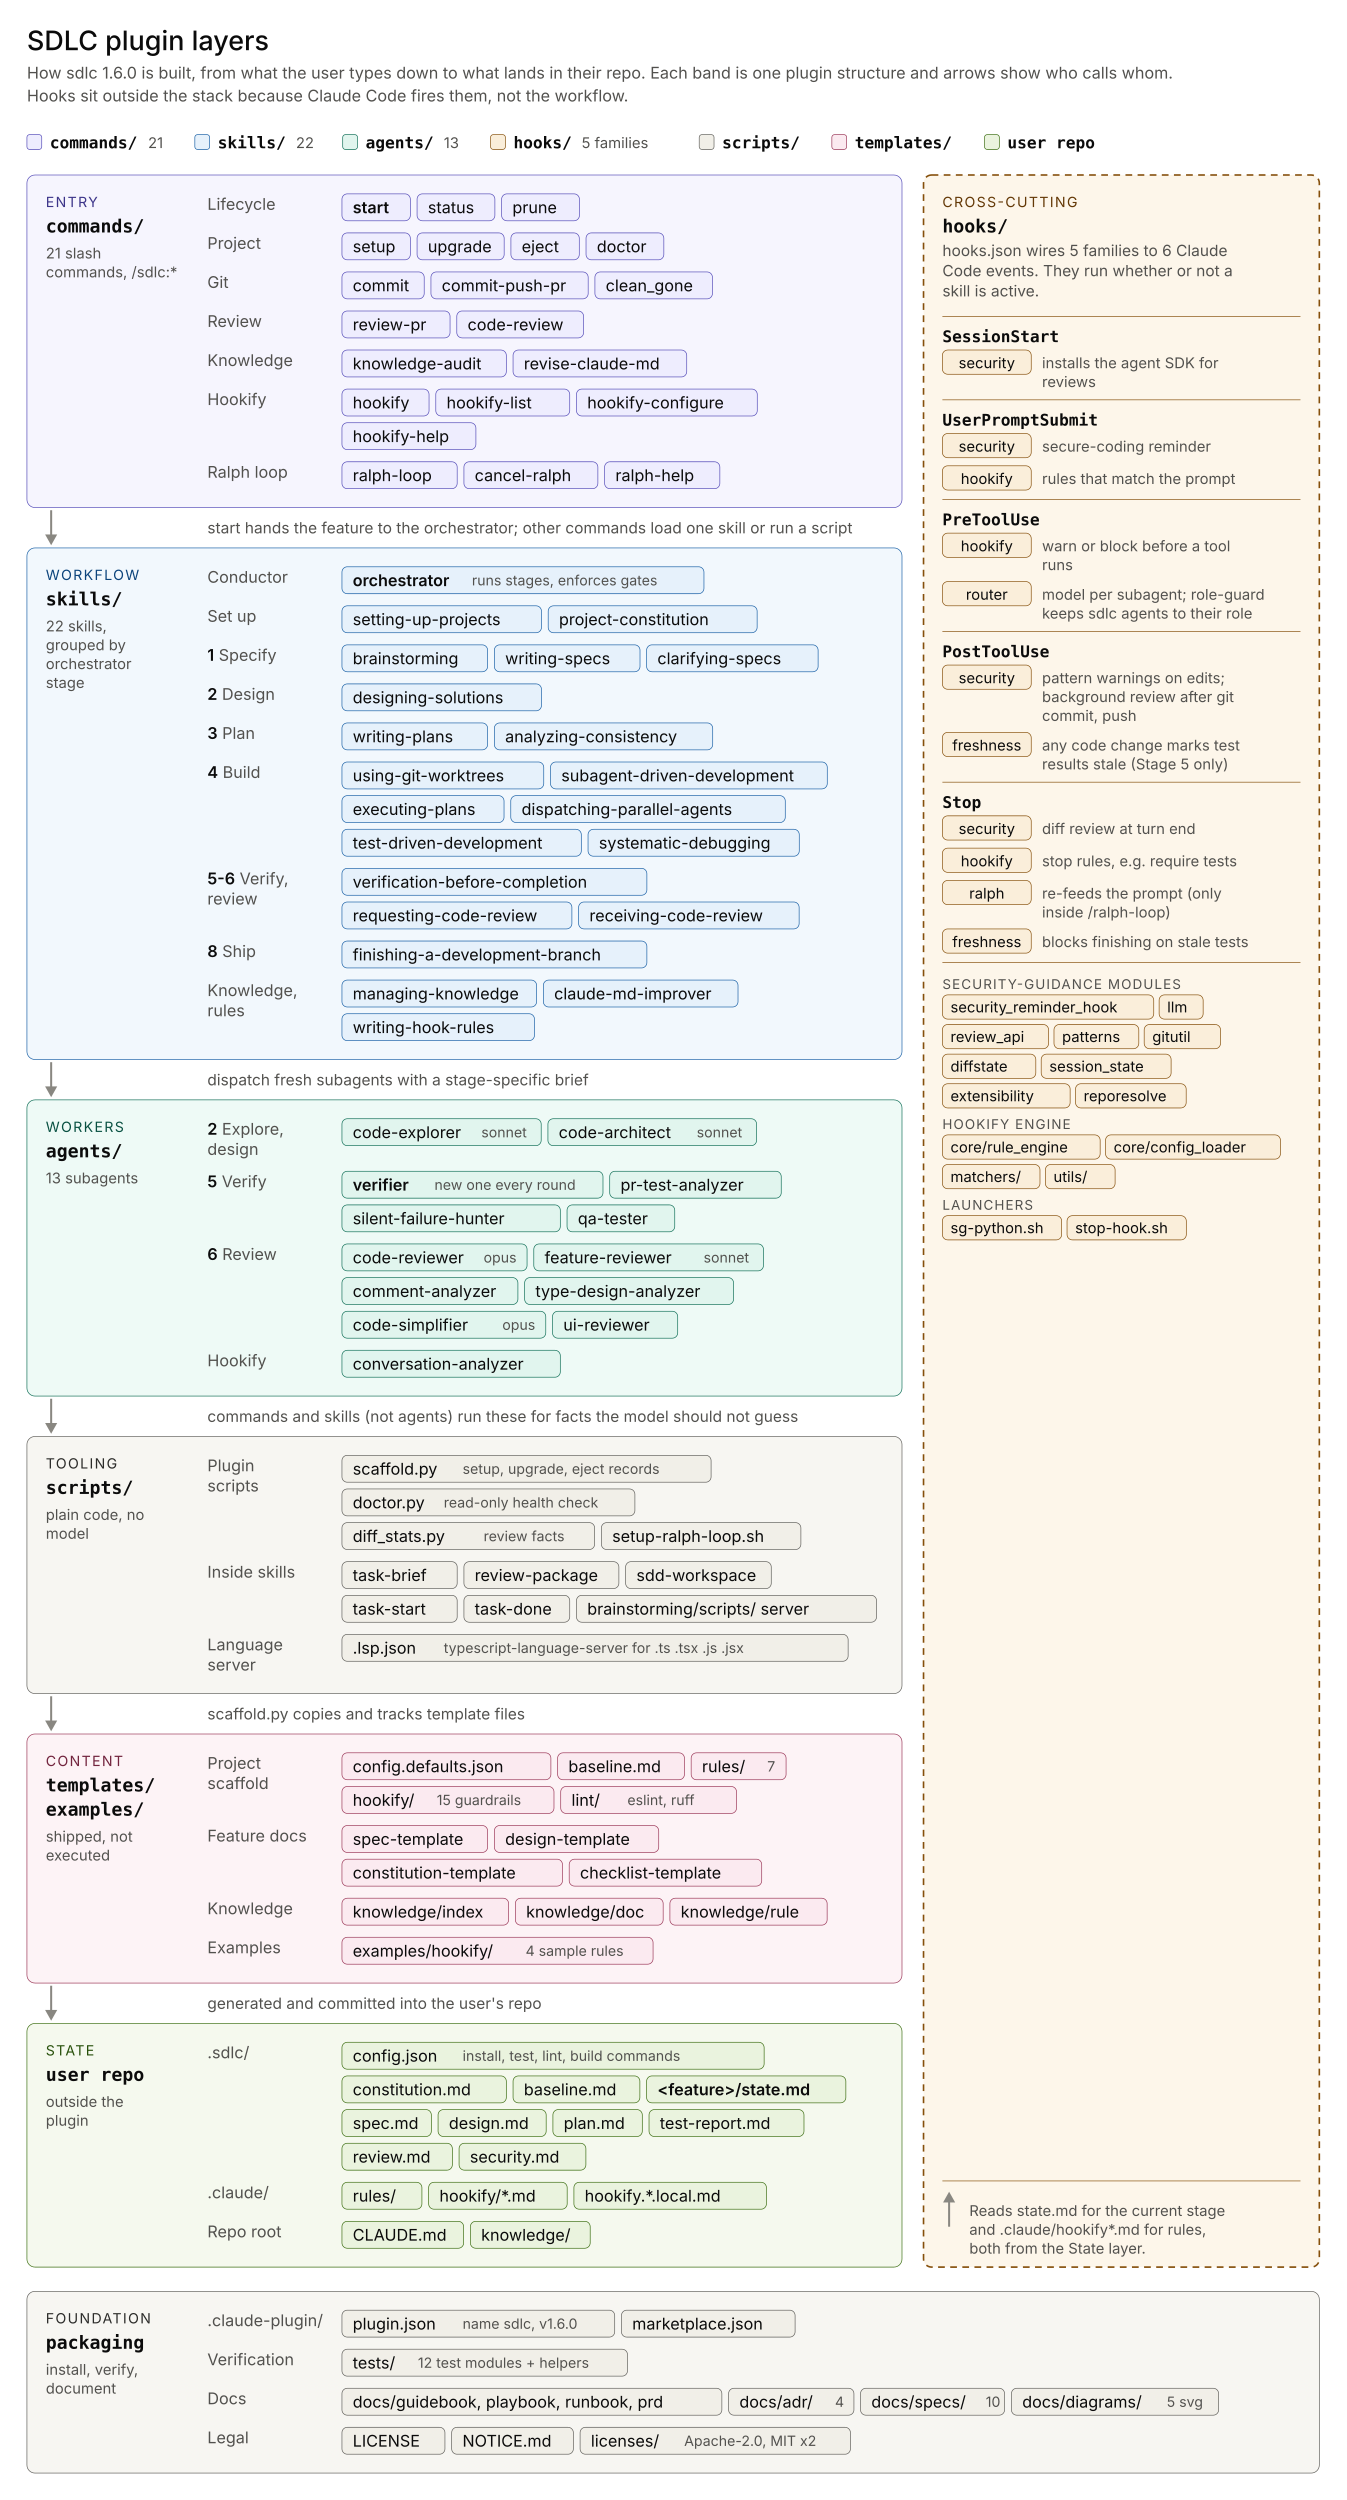
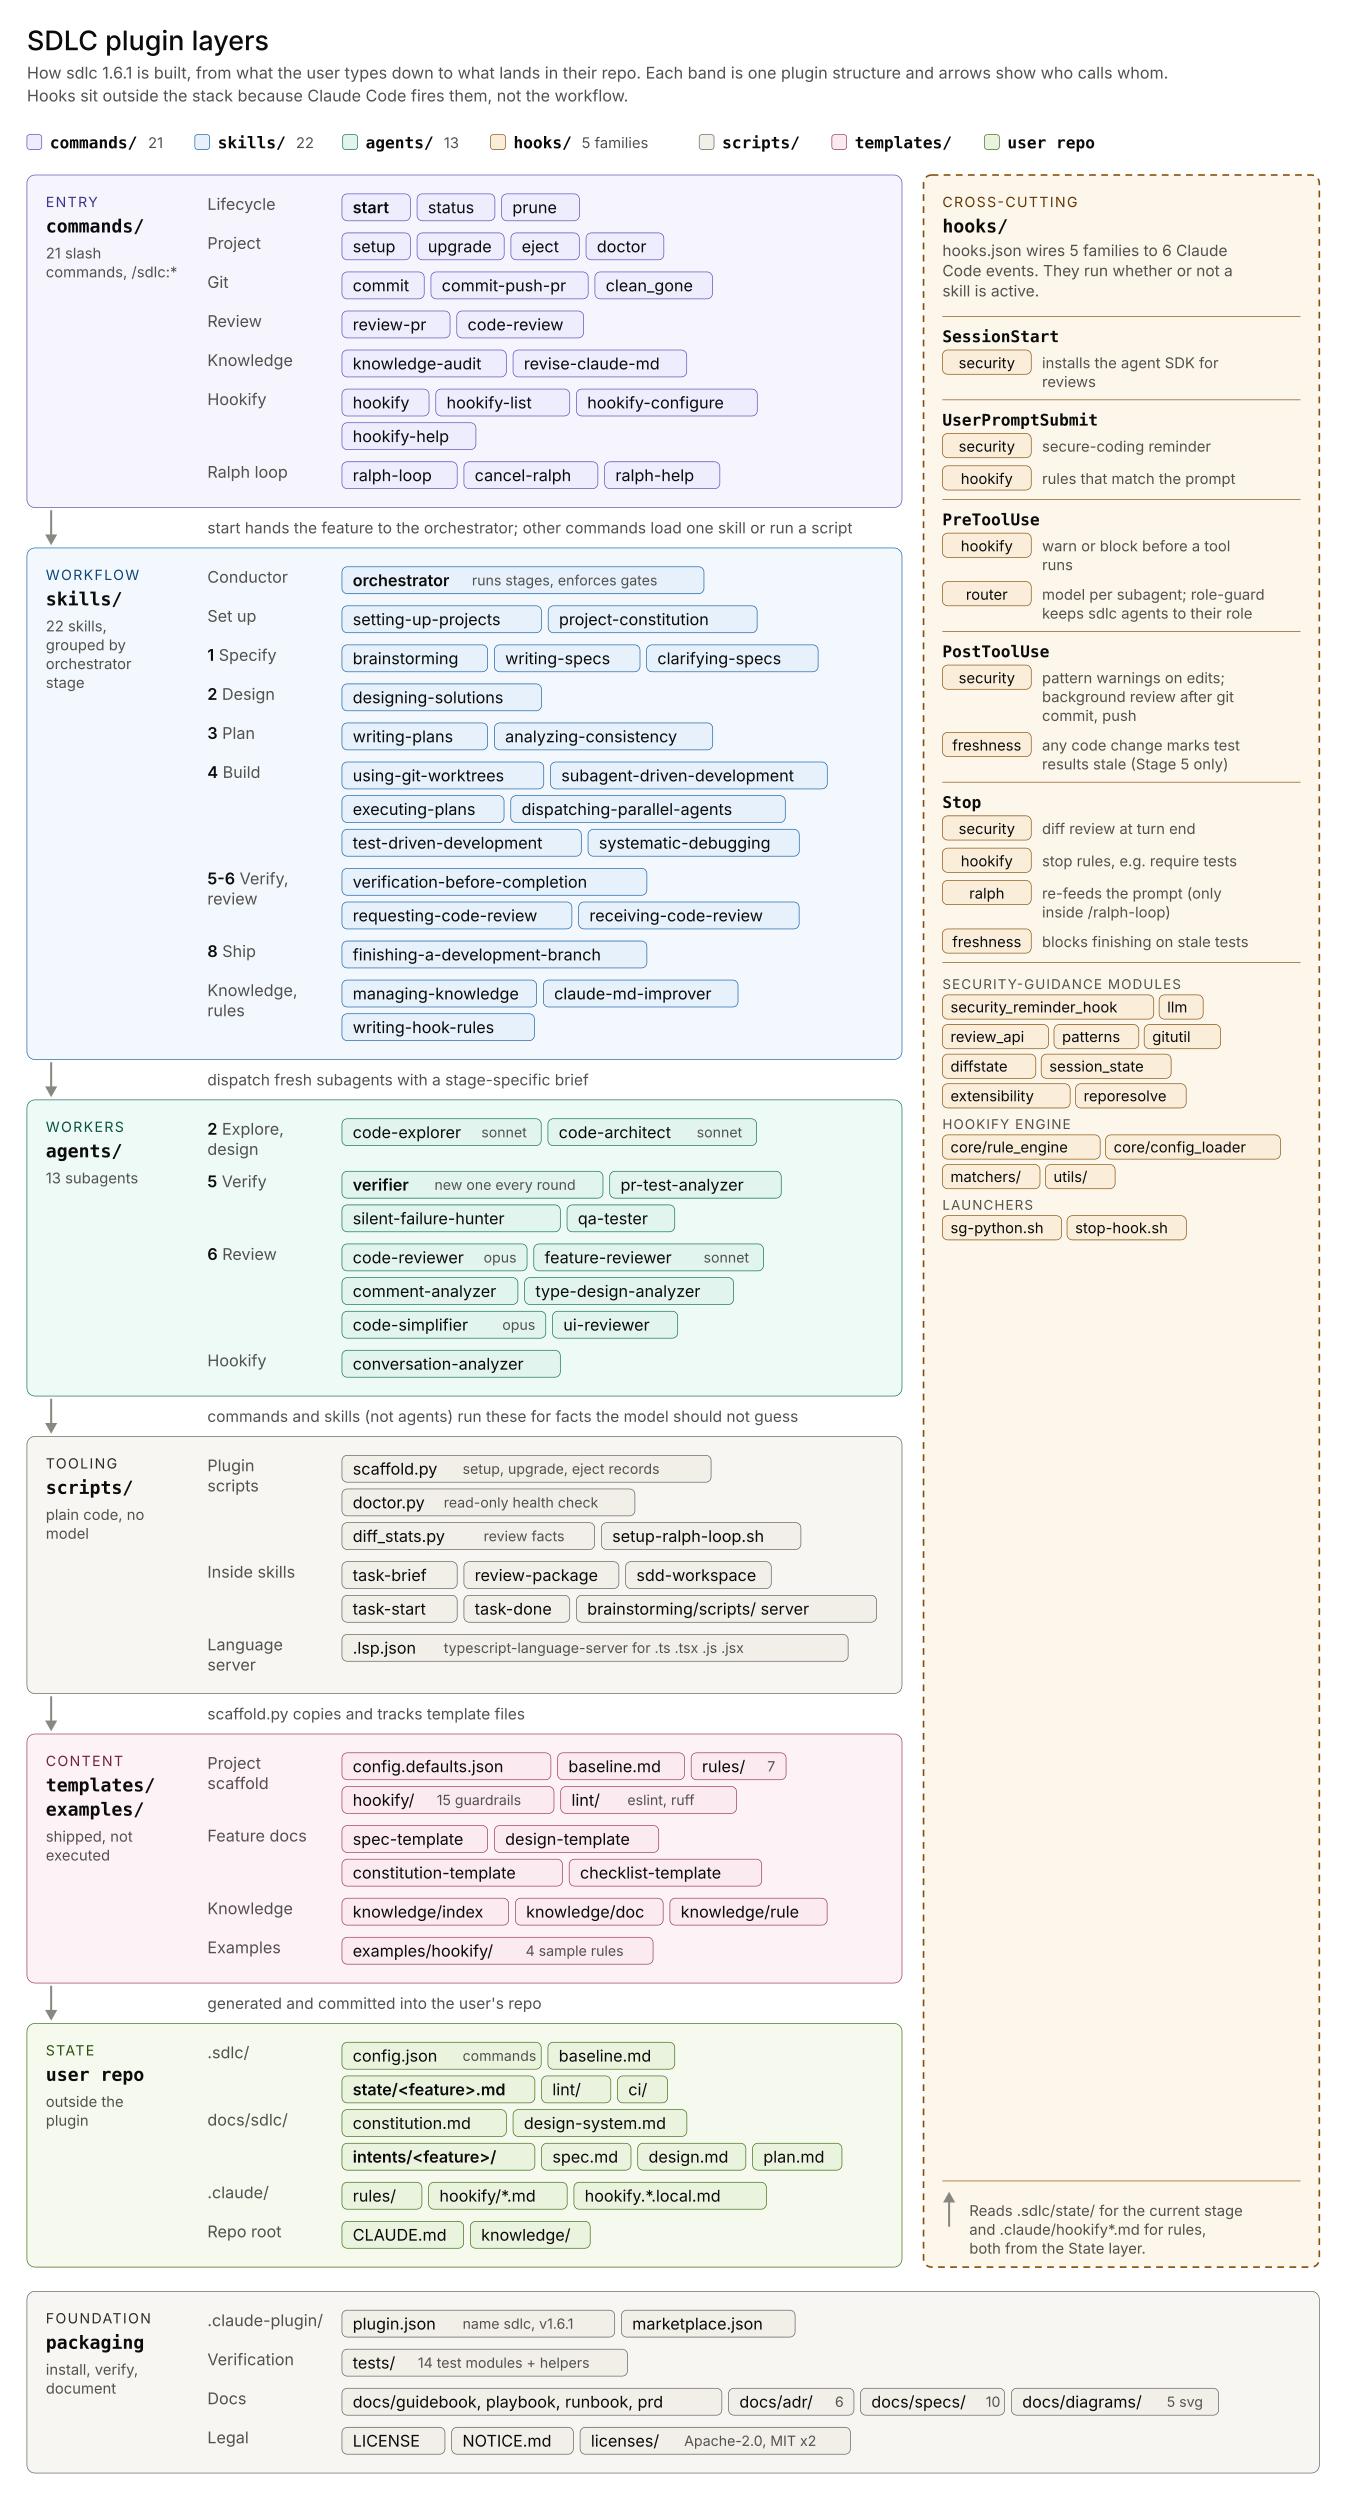
<svg xmlns="http://www.w3.org/2000/svg" width="100%" viewBox="0 0 1000 1857" role="img">
  <style>
text{font-family:anthropic-sans,-apple-system,"system-ui","Segoe UI",sans-serif;dominant-baseline:central;text-anchor:start}
.dir{font-family:ui-monospace,"SF Mono",Menlo,Consolas,monospace;font-weight:600}
.tx{fill:#0b0b0b}.mu{fill:#52514e}
.a{stroke:#898781;stroke-width:1.5;fill:none}.af{fill:#898781}
rect{stroke-width:.5}.sep{stroke-width:.5}
.panel{fill:none;stroke-width:1.2;stroke-dasharray:5 4}
.cmd .bd{fill:#f6f5fe}.cmd .ch{fill:#eeedfe}.cmd .bd,.cmd .ch,.cmd .panel{stroke:#534ab7}.cmd .eb{fill:#3c3489}
.skill .bd{fill:#f2f8fd}.skill .ch{fill:#e6f1fb}.skill .bd,.skill .ch{stroke:#185fa5}.skill .eb{fill:#0c447c}
.agent .bd{fill:#eefaf6}.agent .ch{fill:#e1f5ee}.agent .bd,.agent .ch{stroke:#0f6e56}.agent .eb{fill:#085041}
.hook .ch{fill:#faeeda}.hook .ch,.hook .panel,.hook .sep{stroke:#854f0b}.hook .panel{fill:#fdf6ea}.hook .eb{fill:#633806}
.tool .bd{fill:#f7f6f2}.tool .ch{fill:#f1efe8}.tool .bd,.tool .ch{stroke:#5f5e5a}.tool .eb{fill:#2c2c2a}
.tmpl .bd{fill:#fdf3f6}.tmpl .ch{fill:#fbeaf0}.tmpl .bd,.tmpl .ch{stroke:#993556}.tmpl .eb{fill:#72243e}
.state .bd{fill:#f5f9ee}.state .ch{fill:#eaf3de}.state .bd,.state .ch{stroke:#3b6d11}.state .eb{fill:#27500a}
@media (prefers-color-scheme:dark){
.tx{fill:#f0efea}.mu{fill:#aaa8a2}.a{stroke:#a09e96}.af{fill:#a09e96}
.cmd .bd{fill:#1d1b38}.cmd .ch{fill:#26244a}.cmd .bd,.cmd .ch,.cmd .panel{stroke:#a098f0}.cmd .eb{fill:#cecbfa}
.skill .bd{fill:#0c2036}.skill .ch{fill:#102a44}.skill .bd,.skill .ch{stroke:#6aa8e6}.skill .eb{fill:#b5d4f4}
.agent .bd{fill:#09271f}.agent .ch{fill:#0c3228}.agent .bd,.agent .ch{stroke:#5ac8a5}.agent .eb{fill:#aae6d4}
.hook .ch{fill:#3d2a10}.hook .ch,.hook .panel,.hook .sep{stroke:#e0a04c}.hook .panel{fill:#2f2010}.hook .eb{fill:#f5d9a8}
.tool .bd{fill:#232220}.tool .ch{fill:#2e2d2a}.tool .bd,.tool .ch{stroke:#a09e96}.tool .eb{fill:#d3d1c7}
.tmpl .bd{fill:#2e1520}.tmpl .ch{fill:#44192b}.tmpl .bd,.tmpl .ch{stroke:#e68aa8}.tmpl .eb{fill:#f4c0d1}
.state .bd{fill:#17240c}.state .ch{fill:#1f3310}.state .bd,.state .ch{stroke:#97c459}.state .eb{fill:#c0dd97}
}
</style>
  <text class="tx" x="20" y="30" font-size="20" font-weight="500">SDLC plugin layers</text>
-   <text class="mu" x="20" y="54" font-size="12">How sdlc 1.6.0 is built, from what the user types down to what lands in their repo. Each band is one plugin structure and arrows show who calls whom.</text>
+   <text class="mu" x="20" y="54" font-size="12">How sdlc 1.6.1 is built, from what the user types down to what lands in their repo. Each band is one plugin structure and arrows show who calls whom.</text>
  <text class="mu" x="20" y="71" font-size="12">Hooks sit outside the stack because Claude Code fires them, not the workflow.</text>
  <g class="cmd">
    <rect class="ch" x="20" y="100" width="11" height="11" rx="2" />
  </g>
  <text class="tx dir" x="37" y="106" font-size="12">commands/</text>
  <text class="mu" x="109.96" y="106" font-size="11">21</text>
  <g class="skill">
    <rect class="ch" x="144.72" y="100" width="11" height="11" rx="2" />
  </g>
  <text class="tx dir" x="161.72" y="106" font-size="12">skills/</text>
  <text class="mu" x="219.8" y="106" font-size="11">22</text>
  <g class="agent">
    <rect class="ch" x="254.56" y="100" width="11" height="11" rx="2" />
  </g>
  <text class="tx dir" x="271.56" y="106" font-size="12">agents/</text>
  <text class="mu" x="329.64" y="106" font-size="11">13</text>
  <g class="hook">
    <rect class="ch" x="364.4" y="100" width="11" height="11" rx="2" />
  </g>
  <text class="tx dir" x="381.4" y="106" font-size="12">hooks/</text>
  <text class="mu" x="432.04" y="106" font-size="11">5 families</text>
  <g class="tool">
    <rect class="ch" x="519.38" y="100" width="11" height="11" rx="2" />
  </g>
  <text class="tx dir" x="536.38" y="106" font-size="12">scripts/</text>
  <g class="tmpl">
    <rect class="ch" x="617.9" y="100" width="11" height="11" rx="2" />
  </g>
  <text class="tx dir" x="634.9" y="106" font-size="12">templates/</text>
  <g class="state">
    <rect class="ch" x="731.3" y="100" width="11" height="11" rx="2" />
  </g>
  <text class="tx dir" x="748.3" y="106" font-size="12">user repo</text>
  <g class="cmd">
    <rect class="bd" x="20" y="130" width="650" height="247.0" rx="6" />
    <text class="eb" x="34.0" y="150.0" font-size="10.5" letter-spacing="1">ENTRY</text>
    <text class="dir tx" x="34.0" y="168.0" font-size="13.5">commands/</text>
    <text class="mu" x="34.0" y="188.0" font-size="11">21 slash</text>
    <text class="mu" x="34.0" y="202.0" font-size="11">commands, /sdlc:*</text>
    <text class="mu" x="154.0" y="151.5" font-size="12">Lifecycle</text>
    <rect class="ch" x="254.0" y="144.0" width="50.8" height="20" rx="4" stroke-width="1.2" />
    <text class="tx" x="262.0" y="154.0" font-size="12" font-weight="600">start</text>
    <rect class="ch" x="309.8" y="144.0" width="57.8" height="20" rx="4" />
    <text class="tx" x="317.8" y="154.0" font-size="12">status</text>
    <rect class="ch" x="372.6" y="144.0" width="57.8" height="20" rx="4" />
    <text class="tx" x="380.6" y="154.0" font-size="12">prune</text>
    <text class="mu" x="154.0" y="180.5" font-size="12">Project</text>
    <rect class="ch" x="254.0" y="173.0" width="50.8" height="20" rx="4" />
    <text class="tx" x="262.0" y="183.0" font-size="12">setup</text>
    <rect class="ch" x="309.8" y="173.0" width="64.7" height="20" rx="4" />
    <text class="tx" x="317.8" y="183.0" font-size="12">upgrade</text>
    <rect class="ch" x="379.5" y="173.0" width="50.8" height="20" rx="4" />
    <text class="tx" x="387.5" y="183.0" font-size="12">eject</text>
    <rect class="ch" x="435.3" y="173.0" width="57.8" height="20" rx="4" />
    <text class="tx" x="443.3" y="183.0" font-size="12">doctor</text>
    <text class="mu" x="154.0" y="209.5" font-size="12">Git</text>
    <rect class="ch" x="254.0" y="202.0" width="61.1" height="20" rx="4" />
    <text class="tx" x="262.0" y="212.0" font-size="12">commit</text>
    <rect class="ch" x="320.1" y="202.0" width="116.8" height="20" rx="4" />
    <text class="tx" x="328.1" y="212.0" font-size="12">commit-push-pr</text>
    <rect class="ch" x="441.9" y="202.0" width="87.3" height="20" rx="4" />
    <text class="tx" x="449.9" y="212.0" font-size="12">clean_gone</text>
    <text class="mu" x="154.0" y="238.5" font-size="12">Review</text>
    <rect class="ch" x="254.0" y="231.0" width="80.3" height="20" rx="4" />
    <text class="tx" x="262.0" y="241.0" font-size="12">review-pr</text>
    <rect class="ch" x="339.3" y="231.0" width="94.2" height="20" rx="4" />
    <text class="tx" x="347.3" y="241.0" font-size="12">code-review</text>
    <text class="mu" x="154.0" y="267.5" font-size="12">Knowledge</text>
    <rect class="ch" x="254.0" y="260.0" width="122.1" height="20" rx="4" />
    <text class="tx" x="262.0" y="270.0" font-size="12">knowledge-audit</text>
    <rect class="ch" x="381.1" y="260.0" width="129.0" height="20" rx="4" />
    <text class="tx" x="389.1" y="270.0" font-size="12">revise-claude-md</text>
    <text class="mu" x="154.0" y="296.5" font-size="12">Hookify</text>
    <rect class="ch" x="254.0" y="289.0" width="64.7" height="20" rx="4" />
    <text class="tx" x="262.0" y="299.0" font-size="12">hookify</text>
    <rect class="ch" x="323.7" y="289.0" width="99.5" height="20" rx="4" />
    <text class="tx" x="331.7" y="299.0" font-size="12">hookify-list</text>
    <rect class="ch" x="428.2" y="289.0" width="134.3" height="20" rx="4" />
    <text class="tx" x="436.2" y="299.0" font-size="12">hookify-configure</text>
    <rect class="ch" x="254.0" y="314.0" width="99.5" height="20" rx="4" />
    <text class="tx" x="262.0" y="324.0" font-size="12">hookify-help</text>
    <text class="mu" x="154.0" y="350.5" font-size="12">Ralph loop</text>
    <rect class="ch" x="254.0" y="343.0" width="85.6" height="20" rx="4" />
    <text class="tx" x="262.0" y="353.0" font-size="12">ralph-loop</text>
    <rect class="ch" x="344.6" y="343.0" width="99.5" height="20" rx="4" />
    <text class="tx" x="352.6" y="353.0" font-size="12">cancel-ralph</text>
    <rect class="ch" x="449.1" y="343.0" width="85.6" height="20" rx="4" />
    <text class="tx" x="457.1" y="353.0" font-size="12">ralph-help</text>
  </g>
  <line class="a" x1="38" y1="379" x2="38" y2="398" />
  <polygon class="af" points="33.5,397 42.5,397 38,405" />
  <text class="mu" x="154.0" y="392.0" font-size="11.5">start hands the feature to the orchestrator; other commands load one skill or run a script</text>
  <g class="skill">
    <rect class="bd" x="20" y="407" width="650" height="380.0" rx="6" />
    <text class="eb" x="34.0" y="427.0" font-size="10.5" letter-spacing="1">WORKFLOW</text>
    <text class="dir tx" x="34.0" y="445.0" font-size="13.5">skills/</text>
    <text class="mu" x="34.0" y="465.0" font-size="11">22 skills,</text>
    <text class="mu" x="34.0" y="479.0" font-size="11">grouped by</text>
    <text class="mu" x="34.0" y="493.0" font-size="11">orchestrator</text>
    <text class="mu" x="34.0" y="507.0" font-size="11">stage</text>
    <text class="mu" x="154.0" y="428.5" font-size="12">Conductor</text>
    <rect class="ch" x="254.0" y="421.0" width="268.9" height="20" rx="4" stroke-width="1.2" />
    <text class="tx" x="262.0" y="431.0" font-size="12" font-weight="600">orchestrator</text>
    <text class="mu" x="350.5" y="431.0" font-size="10.5">runs stages, enforces gates</text>
    <text class="mu" x="154.0" y="457.5" font-size="12">Set up</text>
    <rect class="ch" x="254.0" y="450.0" width="148.2" height="20" rx="4" />
    <text class="tx" x="262.0" y="460.0" font-size="12">setting-up-projects</text>
    <rect class="ch" x="407.2" y="450.0" width="155.2" height="20" rx="4" />
    <text class="tx" x="415.2" y="460.0" font-size="12">project-constitution</text>
    <text class="mu" x="154" y="486.5" font-size="12">
      <tspan class="tx" font-weight="600">1</tspan> Specify</text>
    <rect class="ch" x="254.0" y="479.0" width="108.2" height="20" rx="4" />
    <text class="tx" x="262.0" y="489.0" font-size="12">brainstorming</text>
    <rect class="ch" x="367.2" y="479.0" width="108.2" height="20" rx="4" />
    <text class="tx" x="375.2" y="489.0" font-size="12">writing-specs</text>
    <rect class="ch" x="480.3" y="479.0" width="127.4" height="20" rx="4" />
    <text class="tx" x="488.3" y="489.0" font-size="12">clarifying-specs</text>
    <text class="mu" x="154" y="515.5" font-size="12">
      <tspan class="tx" font-weight="600">2</tspan> Design</text>
    <rect class="ch" x="254.0" y="508.0" width="148.2" height="20" rx="4" />
    <text class="tx" x="262.0" y="518.0" font-size="12">designing-solutions</text>
    <text class="mu" x="154" y="544.5" font-size="12">
      <tspan class="tx" font-weight="600">3</tspan> Plan</text>
    <rect class="ch" x="254.0" y="537.0" width="108.2" height="20" rx="4" />
    <text class="tx" x="262.0" y="547.0" font-size="12">writing-plans</text>
    <rect class="ch" x="367.2" y="537.0" width="162.2" height="20" rx="4" />
    <text class="tx" x="375.2" y="547.0" font-size="12">analyzing-consistency</text>
    <text class="mu" x="154" y="573.5" font-size="12">
      <tspan class="tx" font-weight="600">4</tspan> Build</text>
    <rect class="ch" x="254.0" y="566.0" width="149.9" height="20" rx="4" />
    <text class="tx" x="262.0" y="576.0" font-size="12">using-git-worktrees</text>
    <rect class="ch" x="408.9" y="566.0" width="205.6" height="20" rx="4" />
    <text class="tx" x="416.9" y="576.0" font-size="12">subagent-driven-development</text>
    <rect class="ch" x="254.0" y="591.0" width="120.4" height="20" rx="4" />
    <text class="tx" x="262.0" y="601.0" font-size="12">executing-plans</text>
    <rect class="ch" x="379.4" y="591.0" width="203.9" height="20" rx="4" />
    <text class="tx" x="387.4" y="601.0" font-size="12">dispatching-parallel-agents</text>
    <rect class="ch" x="254.0" y="616.0" width="177.8" height="20" rx="4" />
    <text class="tx" x="262.0" y="626.0" font-size="12">test-driven-development</text>
    <rect class="ch" x="436.8" y="616.0" width="156.9" height="20" rx="4" />
    <text class="tx" x="444.8" y="626.0" font-size="12">systematic-debugging</text>
    <text class="mu" x="154" y="652.5" font-size="12">
      <tspan class="tx" font-weight="600">5-6</tspan> Verify,</text>
    <text class="mu" x="154.0" y="667.5" font-size="12">review</text>
    <rect class="ch" x="254.0" y="645.0" width="226.5" height="20" rx="4" />
    <text class="tx" x="262.0" y="655.0" font-size="12">verification-before-completion</text>
    <rect class="ch" x="254.0" y="670.0" width="170.8" height="20" rx="4" />
    <text class="tx" x="262.0" y="680.0" font-size="12">requesting-code-review</text>
    <rect class="ch" x="429.8" y="670.0" width="163.8" height="20" rx="4" />
    <text class="tx" x="437.8" y="680.0" font-size="12">receiving-code-review</text>
    <text class="mu" x="154" y="706.5" font-size="12">
      <tspan class="tx" font-weight="600">8</tspan> Ship</text>
    <rect class="ch" x="254.0" y="699.0" width="226.5" height="20" rx="4" />
    <text class="tx" x="262.0" y="709.0" font-size="12">finishing-a-development-branch</text>
    <text class="mu" x="154.0" y="735.5" font-size="12">Knowledge,</text>
    <text class="mu" x="154.0" y="750.5" font-size="12">rules</text>
    <rect class="ch" x="254.0" y="728.0" width="144.6" height="20" rx="4" />
    <text class="tx" x="262.0" y="738.0" font-size="12">managing-knowledge</text>
    <rect class="ch" x="403.6" y="728.0" width="144.6" height="20" rx="4" />
    <text class="tx" x="411.6" y="738.0" font-size="12">claude-md-improver</text>
    <rect class="ch" x="254.0" y="753.0" width="143.0" height="20" rx="4" />
    <text class="tx" x="262.0" y="763.0" font-size="12">writing-hook-rules</text>
  </g>
  <line class="a" x1="38" y1="789" x2="38" y2="808" />
  <polygon class="af" points="33.5,807 42.5,807 38,815" />
  <text class="mu" x="154.0" y="802.0" font-size="11.5">dispatch fresh subagents with a stage-specific brief</text>
  <g class="agent">
    <rect class="bd" x="20" y="817" width="650" height="220.0" rx="6" />
    <text class="eb" x="34.0" y="837.0" font-size="10.5" letter-spacing="1">WORKERS</text>
    <text class="dir tx" x="34.0" y="855.0" font-size="13.5">agents/</text>
    <text class="mu" x="34.0" y="875.0" font-size="11">13 subagents</text>
    <text class="mu" x="154" y="838.5" font-size="12">
      <tspan class="tx" font-weight="600">2</tspan> Explore,</text>
    <text class="mu" x="154.0" y="853.5" font-size="12">design</text>
    <rect class="ch" x="254.0" y="831.0" width="148.0" height="20" rx="4" />
    <text class="tx" x="262.0" y="841.0" font-size="12">code-explorer</text>
    <text class="mu" x="357.5" y="841.0" font-size="10.5">sonnet</text>
    <rect class="ch" x="407.0" y="831.0" width="155.0" height="20" rx="4" />
    <text class="tx" x="415.0" y="841.0" font-size="12">code-architect</text>
    <text class="mu" x="517.5" y="841.0" font-size="10.5">sonnet</text>
    <text class="mu" x="154" y="877.5" font-size="12">
      <tspan class="tx" font-weight="600">5</tspan> Verify</text>
    <rect class="ch" x="254.0" y="870.0" width="193.9" height="20" rx="4" stroke-width="1.2" />
    <text class="tx" x="262.0" y="880.0" font-size="12" font-weight="600">verifier</text>
    <text class="mu" x="322.7" y="880.0" font-size="10.5">new one every round</text>
    <rect class="ch" x="452.9" y="870.0" width="127.4" height="20" rx="4" />
    <text class="tx" x="460.9" y="880.0" font-size="12">pr-test-analyzer</text>
    <rect class="ch" x="254.0" y="895.0" width="162.2" height="20" rx="4" />
    <text class="tx" x="262.0" y="905.0" font-size="12">silent-failure-hunter</text>
    <rect class="ch" x="421.2" y="895.0" width="80.0" height="20" rx="4" />
    <text class="tx" x="429.2" y="905.0" font-size="12">qa-tester</text>
    <text class="mu" x="154" y="931.5" font-size="12">
      <tspan class="tx" font-weight="600">6</tspan> Review</text>
    <rect class="ch" x="254.0" y="924.0" width="137.5" height="20" rx="4" />
    <text class="tx" x="262.0" y="934.0" font-size="12">code-reviewer</text>
    <text class="mu" x="359.2" y="934.0" font-size="10.5">opus</text>
    <rect class="ch" x="396.5" y="924.0" width="170.6" height="20" rx="4" />
    <text class="tx" x="404.5" y="934.0" font-size="12">feature-reviewer</text>
    <text class="mu" x="522.6" y="934.0" font-size="10.5">sonnet</text>
    <rect class="ch" x="254.0" y="949.0" width="130.7" height="20" rx="4" />
    <text class="tx" x="262.0" y="959.0" font-size="12">comment-analyzer</text>
    <rect class="ch" x="389.7" y="949.0" width="155.2" height="20" rx="4" />
    <text class="tx" x="397.7" y="959.0" font-size="12">type-design-analyzer</text>
    <rect class="ch" x="254.0" y="974.0" width="151.4" height="20" rx="4" />
    <text class="tx" x="262.0" y="984.0" font-size="12">code-simplifier</text>
    <text class="mu" x="373.1" y="984.0" font-size="10.5">opus</text>
    <rect class="ch" x="410.4" y="974.0" width="93.0" height="20" rx="4" />
    <text class="tx" x="418.4" y="984.0" font-size="12">ui-reviewer</text>
    <text class="mu" x="154.0" y="1010.5" font-size="12">Hookify</text>
    <rect class="ch" x="254.0" y="1003.0" width="162.2" height="20" rx="4" />
    <text class="tx" x="262.0" y="1013.0" font-size="12">conversation-analyzer</text>
  </g>
  <line class="a" x1="38" y1="1039" x2="38" y2="1058" />
  <polygon class="af" points="33.5,1057 42.5,1057 38,1065" />
  <text class="mu" x="154.0" y="1052.0" font-size="11.5">commands and skills (not agents) run these for facts the model should not guess</text>
  <g class="tool">
    <rect class="bd" x="20" y="1067" width="650" height="191.0" rx="6" />
    <text class="eb" x="34.0" y="1087.0" font-size="10.5" letter-spacing="1">TOOLING</text>
    <text class="dir tx" x="34.0" y="1105.0" font-size="13.5">scripts/</text>
    <text class="mu" x="34.0" y="1125.0" font-size="11">plain code, no</text>
    <text class="mu" x="34.0" y="1139.0" font-size="11">model</text>
    <text class="mu" x="154.0" y="1088.5" font-size="12">Plugin</text>
    <text class="mu" x="154.0" y="1103.5" font-size="12">scripts</text>
    <rect class="ch" x="254.0" y="1081.0" width="274.2" height="20" rx="4" />
    <text class="tx" x="262.0" y="1091.0" font-size="12">scaffold.py</text>
    <text class="mu" x="343.6" y="1091.0" font-size="10.5">setup, upgrade, eject records</text>
    <rect class="ch" x="254.0" y="1106.0" width="217.6" height="20" rx="4" />
    <text class="tx" x="262.0" y="1116.0" font-size="12">doctor.py</text>
    <text class="mu" x="329.6" y="1116.0" font-size="10.5">read-only health check</text>
    <rect class="ch" x="254.0" y="1131.0" width="187.7" height="20" rx="4" />
    <text class="tx" x="262.0" y="1141.0" font-size="12">diff_stats.py</text>
    <text class="mu" x="359.2" y="1141.0" font-size="10.5">review facts</text>
    <rect class="ch" x="446.7" y="1131.0" width="148.2" height="20" rx="4" />
    <text class="tx" x="454.7" y="1141.0" font-size="12">setup-ralph-loop.sh</text>
    <text class="mu" x="154.0" y="1167.5" font-size="12">Inside skills</text>
    <rect class="ch" x="254.0" y="1160.0" width="85.6" height="20" rx="4" />
    <text class="tx" x="262.0" y="1170.0" font-size="12">task-brief</text>
    <rect class="ch" x="344.6" y="1160.0" width="115.1" height="20" rx="4" />
    <text class="tx" x="352.6" y="1170.0" font-size="12">review-package</text>
    <rect class="ch" x="464.7" y="1160.0" width="108.2" height="20" rx="4" />
    <text class="tx" x="472.7" y="1170.0" font-size="12">sdd-workspace</text>
    <rect class="ch" x="254.0" y="1185.0" width="85.6" height="20" rx="4" />
    <text class="tx" x="262.0" y="1195.0" font-size="12">task-start</text>
    <rect class="ch" x="344.6" y="1185.0" width="78.6" height="20" rx="4" />
    <text class="tx" x="352.6" y="1195.0" font-size="12">task-done</text>
    <rect class="ch" x="428.2" y="1185.0" width="222.9" height="20" rx="4" />
    <text class="tx" x="436.2" y="1195.0" font-size="12">brainstorming/scripts/ server</text>
    <text class="mu" x="154.0" y="1221.5" font-size="12">Language</text>
    <text class="mu" x="154.0" y="1236.5" font-size="12">server</text>
    <rect class="ch" x="254.0" y="1214.0" width="376.0" height="20" rx="4" />
    <text class="tx" x="262.0" y="1224.0" font-size="12">.lsp.json</text>
    <text class="mu" x="329.6" y="1224.0" font-size="10.5">typescript-language-server for .ts .tsx .js .jsx</text>
  </g>
  <line class="a" x1="38" y1="1260" x2="38" y2="1279" />
  <polygon class="af" points="33.5,1278 42.5,1278 38,1286" />
  <text class="mu" x="154.0" y="1273.0" font-size="11.5">scaffold.py copies and tracks template files</text>
  <g class="tmpl">
    <rect class="bd" x="20" y="1288" width="650" height="185.0" rx="6" />
    <text class="eb" x="34.0" y="1308.0" font-size="10.5" letter-spacing="1">CONTENT</text>
    <text class="dir tx" x="34.0" y="1326.0" font-size="13.5">templates/</text>
    <text class="dir tx" x="34.0" y="1344.0" font-size="13.5">examples/</text>
    <text class="mu" x="34.0" y="1364.0" font-size="11">shipped, not</text>
    <text class="mu" x="34.0" y="1378.0" font-size="11">executed</text>
    <text class="mu" x="154.0" y="1309.5" font-size="12">Project</text>
    <text class="mu" x="154.0" y="1324.5" font-size="12">scaffold</text>
    <rect class="ch" x="254.0" y="1302.0" width="155.2" height="20" rx="4" />
    <text class="tx" x="262.0" y="1312.0" font-size="12">config.defaults.json</text>
    <rect class="ch" x="414.2" y="1302.0" width="94.2" height="20" rx="4" />
    <text class="tx" x="422.2" y="1312.0" font-size="12">baseline.md</text>
    <rect class="ch" x="513.4" y="1302.0" width="70.5" height="20" rx="4" />
    <text class="tx" x="521.4" y="1312.0" font-size="12">rules/</text>
    <text class="mu" x="569.9" y="1312.0" font-size="10.5">7</text>
    <rect class="ch" x="254.0" y="1327.0" width="157.5" height="20" rx="4" />
    <text class="tx" x="262.0" y="1337.0" font-size="12">hookify/</text>
    <text class="mu" x="324.4" y="1337.0" font-size="10.5">15 guardrails</text>
    <rect class="ch" x="416.5" y="1327.0" width="130.6" height="20" rx="4" />
    <text class="tx" x="424.5" y="1337.0" font-size="12">lint/</text>
    <text class="mu" x="466.0" y="1337.0" font-size="10.5">eslint, ruff</text>
    <text class="mu" x="154.0" y="1363.5" font-size="12">Feature docs</text>
    <rect class="ch" x="254.0" y="1356.0" width="108.2" height="20" rx="4" />
    <text class="tx" x="262.0" y="1366.0" font-size="12">spec-template</text>
    <rect class="ch" x="367.2" y="1356.0" width="122.1" height="20" rx="4" />
    <text class="tx" x="375.2" y="1366.0" font-size="12">design-template</text>
    <rect class="ch" x="254.0" y="1381.0" width="163.8" height="20" rx="4" />
    <text class="tx" x="262.0" y="1391.0" font-size="12">constitution-template</text>
    <rect class="ch" x="422.8" y="1381.0" width="143.0" height="20" rx="4" />
    <text class="tx" x="430.8" y="1391.0" font-size="12">checklist-template</text>
    <text class="mu" x="154.0" y="1417.5" font-size="12">Knowledge</text>
    <rect class="ch" x="254.0" y="1410.0" width="123.8" height="20" rx="4" />
    <text class="tx" x="262.0" y="1420.0" font-size="12">knowledge/index</text>
    <rect class="ch" x="382.8" y="1410.0" width="109.8" height="20" rx="4" />
    <text class="tx" x="390.8" y="1420.0" font-size="12">knowledge/doc</text>
    <rect class="ch" x="497.6" y="1410.0" width="116.8" height="20" rx="4" />
    <text class="tx" x="505.6" y="1420.0" font-size="12">knowledge/rule</text>
    <text class="mu" x="154.0" y="1446.5" font-size="12">Examples</text>
    <rect class="ch" x="254.0" y="1439.0" width="231.1" height="20" rx="4" />
    <text class="tx" x="262.0" y="1449.0" font-size="12">examples/hookify/</text>
    <text class="mu" x="390.4" y="1449.0" font-size="10.5">4 sample rules</text>
  </g>
  <line class="a" x1="38" y1="1475" x2="38" y2="1494" />
  <polygon class="af" points="33.5,1493 42.5,1493 38,1501" />
  <text class="mu" x="154.0" y="1488.0" font-size="11.5">generated and committed into the user's repo</text>
  <g class="state">
    <rect class="bd" x="20" y="1503" width="650" height="181.0" rx="6" />
    <text class="eb" x="34.0" y="1523.0" font-size="10.5" letter-spacing="1">STATE</text>
    <text class="dir tx" x="34.0" y="1541.0" font-size="13.5">user repo</text>
    <text class="mu" x="34.0" y="1561.0" font-size="11">outside the</text>
    <text class="mu" x="34.0" y="1575.0" font-size="11">plugin</text>
    <text class="mu" x="154.0" y="1524.5" font-size="12">.sdlc/</text>
-     <rect class="ch" x="254.0" y="1517.0" width="313.6" height="20" rx="4" />
+     <rect class="ch" x="254.0" y="1517.0" width="148.0" height="20" rx="4" />
    <text class="tx" x="262.0" y="1527.0" font-size="12">config.json</text>
-     <text class="mu" x="343.6" y="1527.0" font-size="10.5">install, test, lint, build commands</text>
-     <rect class="ch" x="254.0" y="1542.0" width="122.1" height="20" rx="4" />
-     <text class="tx" x="262.0" y="1552.0" font-size="12">constitution.md</text>
-     <rect class="ch" x="381.1" y="1542.0" width="94.2" height="20" rx="4" />
-     <text class="tx" x="389.1" y="1552.0" font-size="12">baseline.md</text>
-     <rect class="ch" x="480.3" y="1542.0" width="148.0" height="20" rx="4" stroke-width="1.2" />
-     <text class="tx" x="488.3" y="1552.0" font-size="12" font-weight="600">&lt;feature&gt;/state.md</text>
-     <rect class="ch" x="254.0" y="1567.0" width="66.4" height="20" rx="4" />
-     <text class="tx" x="262.0" y="1577.0" font-size="12">spec.md</text>
-     <rect class="ch" x="325.4" y="1567.0" width="80.3" height="20" rx="4" />
-     <text class="tx" x="333.4" y="1577.0" font-size="12">design.md</text>
-     <rect class="ch" x="410.7" y="1567.0" width="66.4" height="20" rx="4" />
-     <text class="tx" x="418.7" y="1577.0" font-size="12">plan.md</text>
-     <rect class="ch" x="482.1" y="1567.0" width="115.1" height="20" rx="4" />
-     <text class="tx" x="490.1" y="1577.0" font-size="12">test-report.md</text>
-     <rect class="ch" x="254.0" y="1592.0" width="82.0" height="20" rx="4" />
-     <text class="tx" x="262.0" y="1602.0" font-size="12">review.md</text>
-     <rect class="ch" x="341.0" y="1592.0" width="94.2" height="20" rx="4" />
-     <text class="tx" x="349.0" y="1602.0" font-size="12">security.md</text>
+     <text class="mu" x="343.6" y="1527.0" font-size="10.5">commands</text>
+     <rect class="ch" x="407.0" y="1517.0" width="94.2" height="20" rx="4" />
+     <text class="tx" x="415.0" y="1527.0" font-size="12">baseline.md</text>
+     <rect class="ch" x="254.0" y="1542.0" width="143.3" height="20" rx="4" stroke-width="1.2" />
+     <text class="tx" x="262.0" y="1552.0" font-size="12" font-weight="600">state/&lt;feature&gt;.md</text>
+     <rect class="ch" x="402.3" y="1542.0" width="51.4" height="20" rx="4" />
+     <text class="tx" x="410.3" y="1552.0" font-size="12">lint/</text>
+     <rect class="ch" x="458.7" y="1542.0" width="37.2" height="20" rx="4" />
+     <text class="tx" x="466.7" y="1552.0" font-size="12">ci/</text>
+     <text class="mu" x="154.0" y="1574.5" font-size="12">docs/sdlc/</text>
+     <rect class="ch" x="254.0" y="1567.0" width="122.1" height="20" rx="4" />
+     <text class="tx" x="262.0" y="1577.0" font-size="12">constitution.md</text>
+     <rect class="ch" x="381.1" y="1567.0" width="129.1" height="20" rx="4" />
+     <text class="tx" x="389.1" y="1577.0" font-size="12">design-system.md</text>
+     <rect class="ch" x="254.0" y="1592.0" width="143.3" height="20" rx="4" stroke-width="1.2" />
+     <text class="tx" x="262.0" y="1602.0" font-size="12" font-weight="600">intents/&lt;feature&gt;/</text>
+     <rect class="ch" x="402.3" y="1592.0" width="66.4" height="20" rx="4" />
+     <text class="tx" x="410.3" y="1602.0" font-size="12">spec.md</text>
+     <rect class="ch" x="473.7" y="1592.0" width="80.3" height="20" rx="4" />
+     <text class="tx" x="481.7" y="1602.0" font-size="12">design.md</text>
+     <rect class="ch" x="559.0" y="1592.0" width="66.4" height="20" rx="4" />
+     <text class="tx" x="567.0" y="1602.0" font-size="12">plan.md</text>
    <text class="mu" x="154.0" y="1628.5" font-size="12">.claude/</text>
    <rect class="ch" x="254.0" y="1621.0" width="59.4" height="20" rx="4" />
    <text class="tx" x="262.0" y="1631.0" font-size="12">rules/</text>
    <rect class="ch" x="318.4" y="1621.0" width="102.9" height="20" rx="4" />
    <text class="tx" x="326.4" y="1631.0" font-size="12">hookify/*.md</text>
    <rect class="ch" x="426.3" y="1621.0" width="143.0" height="20" rx="4" />
    <text class="tx" x="434.3" y="1631.0" font-size="12">hookify.*.local.md</text>
    <text class="mu" x="154.0" y="1657.5" font-size="12">Repo root</text>
    <rect class="ch" x="254.0" y="1650.0" width="90.4" height="20" rx="4" />
    <text class="tx" x="262.0" y="1660.0" font-size="12">CLAUDE.md</text>
    <rect class="ch" x="349.4" y="1650.0" width="89.0" height="20" rx="4" />
    <text class="tx" x="357.4" y="1660.0" font-size="12">knowledge/</text>
  </g>
  <g class="hook">
    <rect class="panel" x="686" y="130" width="294" height="1554.0" rx="6" />
  </g>
  <g class="hook">
    <text class="eb" x="700.0" y="150.0" font-size="10.5" letter-spacing="1">CROSS-CUTTING</text>
    <text class="dir tx" x="700.0" y="168.0" font-size="13.5">hooks/</text>
    <text class="mu" x="700.0" y="186.0" font-size="11.5">hooks.json wires 5 families to 6 Claude</text>
    <text class="mu" x="700.0" y="201.0" font-size="11.5">Code events. They run whether or not a</text>
    <text class="mu" x="700.0" y="216.0" font-size="11.5">skill is active.</text>
    <line class="sep" x1="700" y1="235" x2="966" y2="235" />
    <text class="dir tx" x="700.0" y="250.0" font-size="12">SessionStart</text>
    <rect class="ch" x="700" y="260.0" width="66" height="18" rx="4" />
    <text class="tx" x="733.0" y="269.5" font-size="11" style="text-anchor:middle">security</text>
    <text class="mu" x="774.0" y="269.5" font-size="11">installs the agent SDK for</text>
    <text class="mu" x="774.0" y="283.5" font-size="11">reviews</text>
    <line class="sep" x1="700" y1="297" x2="966" y2="297" />
    <text class="dir tx" x="700.0" y="312.0" font-size="12">UserPromptSubmit</text>
    <rect class="ch" x="700" y="322.0" width="66" height="18" rx="4" />
    <text class="tx" x="733.0" y="331.5" font-size="11" style="text-anchor:middle">security</text>
    <text class="mu" x="774.0" y="331.5" font-size="11">secure-coding reminder</text>
    <rect class="ch" x="700" y="346.0" width="66" height="18" rx="4" />
    <text class="tx" x="733.0" y="355.5" font-size="11" style="text-anchor:middle">hookify</text>
    <text class="mu" x="774.0" y="355.5" font-size="11">rules that match the prompt</text>
    <line class="sep" x1="700" y1="371" x2="966" y2="371" />
    <text class="dir tx" x="700.0" y="386.0" font-size="12">PreToolUse</text>
    <rect class="ch" x="700" y="396.0" width="66" height="18" rx="4" />
    <text class="tx" x="733.0" y="405.5" font-size="11" style="text-anchor:middle">hookify</text>
    <text class="mu" x="774.0" y="405.5" font-size="11">warn or block before a tool</text>
    <text class="mu" x="774.0" y="419.5" font-size="11">runs</text>
    <rect class="ch" x="700" y="432.0" width="66" height="18" rx="4" />
    <text class="tx" x="733.0" y="441.5" font-size="11" style="text-anchor:middle">router</text>
    <text class="mu" x="774.0" y="441.5" font-size="11">model per subagent; role-guard</text>
    <text class="mu" x="774.0" y="455.5" font-size="11">keeps sdlc agents to their role</text>
    <line class="sep" x1="700" y1="469" x2="966" y2="469" />
    <text class="dir tx" x="700.0" y="484.0" font-size="12">PostToolUse</text>
    <rect class="ch" x="700" y="494.0" width="66" height="18" rx="4" />
    <text class="tx" x="733.0" y="503.5" font-size="11" style="text-anchor:middle">security</text>
    <text class="mu" x="774.0" y="503.5" font-size="11">pattern warnings on edits;</text>
    <text class="mu" x="774.0" y="517.5" font-size="11">background review after git</text>
    <text class="mu" x="774.0" y="531.5" font-size="11">commit, push</text>
    <rect class="ch" x="700" y="544.0" width="66" height="18" rx="4" />
    <text class="tx" x="733.0" y="553.5" font-size="11" style="text-anchor:middle">freshness</text>
    <text class="mu" x="774.0" y="553.5" font-size="11">any code change marks test</text>
    <text class="mu" x="774.0" y="567.5" font-size="11">results stale (Stage 5 only)</text>
    <line class="sep" x1="700" y1="581" x2="966" y2="581" />
    <text class="dir tx" x="700.0" y="596.0" font-size="12">Stop</text>
    <rect class="ch" x="700" y="606.0" width="66" height="18" rx="4" />
    <text class="tx" x="733.0" y="615.5" font-size="11" style="text-anchor:middle">security</text>
    <text class="mu" x="774.0" y="615.5" font-size="11">diff review at turn end</text>
    <rect class="ch" x="700" y="630.0" width="66" height="18" rx="4" />
    <text class="tx" x="733.0" y="639.5" font-size="11" style="text-anchor:middle">hookify</text>
    <text class="mu" x="774.0" y="639.5" font-size="11">stop rules, e.g. require tests</text>
    <rect class="ch" x="700" y="654.0" width="66" height="18" rx="4" />
    <text class="tx" x="733.0" y="663.5" font-size="11" style="text-anchor:middle">ralph</text>
    <text class="mu" x="774.0" y="663.5" font-size="11">re-feeds the prompt (only</text>
    <text class="mu" x="774.0" y="677.5" font-size="11">inside /ralph-loop)</text>
    <rect class="ch" x="700" y="690.0" width="66" height="18" rx="4" />
    <text class="tx" x="733.0" y="699.5" font-size="11" style="text-anchor:middle">freshness</text>
    <text class="mu" x="774.0" y="699.5" font-size="11">blocks finishing on stale tests</text>
    <line class="sep" x1="700" y1="715" x2="966" y2="715" />
    <text class="mu" x="700.0" y="731.0" font-size="10" letter-spacing="0.8">SECURITY-GUIDANCE MODULES</text>
    <rect class="ch" x="700.0" y="739.0" width="157.0" height="18" rx="4" />
    <text class="tx" x="706.0" y="748.0" font-size="11">security_reminder_hook</text>
    <rect class="ch" x="861.0" y="739.0" width="32.7" height="18" rx="4" />
    <text class="tx" x="867.0" y="748.0" font-size="11">llm</text>
    <rect class="ch" x="700.0" y="761.0" width="78.9" height="18" rx="4" />
    <text class="tx" x="706.0" y="770.0" font-size="11">review_api</text>
    <rect class="ch" x="782.9" y="761.0" width="63.0" height="18" rx="4" />
    <text class="tx" x="788.9" y="770.0" font-size="11">patterns</text>
    <rect class="ch" x="849.9" y="761.0" width="56.7" height="18" rx="4" />
    <text class="tx" x="855.9" y="770.0" font-size="11">gitutil</text>
    <rect class="ch" x="700.0" y="783.0" width="69.4" height="18" rx="4" />
    <text class="tx" x="706.0" y="792.0" font-size="11">diffstate</text>
    <rect class="ch" x="773.4" y="783.0" width="96.5" height="18" rx="4" />
    <text class="tx" x="779.4" y="792.0" font-size="11">session_state</text>
    <rect class="ch" x="700.0" y="805.0" width="94.9" height="18" rx="4" />
    <text class="tx" x="706.0" y="814.0" font-size="11">extensibility</text>
    <rect class="ch" x="798.9" y="805.0" width="82.2" height="18" rx="4" />
    <text class="tx" x="804.9" y="814.0" font-size="11">reporesolve</text>
    <text class="mu" x="700.0" y="835.0" font-size="10" letter-spacing="0.8">HOOKIFY ENGINE</text>
    <rect class="ch" x="700.0" y="843.0" width="117.2" height="18" rx="4" />
    <text class="tx" x="706.0" y="852.0" font-size="11">core/rule_engine</text>
    <rect class="ch" x="821.2" y="843.0" width="129.9" height="18" rx="4" />
    <text class="tx" x="827.2" y="852.0" font-size="11">core/config_loader</text>
    <rect class="ch" x="700.0" y="865.0" width="72.5" height="18" rx="4" />
    <text class="tx" x="706.0" y="874.0" font-size="11">matchers/</text>
    <rect class="ch" x="776.5" y="865.0" width="51.8" height="18" rx="4" />
    <text class="tx" x="782.5" y="874.0" font-size="11">utils/</text>
    <text class="mu" x="700.0" y="895.0" font-size="10" letter-spacing="0.8">LAUNCHERS</text>
    <rect class="ch" x="700.0" y="903.0" width="88.6" height="18" rx="4" />
    <text class="tx" x="706.0" y="912.0" font-size="11">sg-python.sh</text>
    <rect class="ch" x="792.6" y="903.0" width="88.6" height="18" rx="4" />
    <text class="tx" x="798.6" y="912.0" font-size="11">stop-hook.sh</text>
    <line class="sep" x1="700" y1="1620" x2="966" y2="1620" />
    <line class="a" x1="705" y1="1654" x2="705" y2="1635" />
    <polygon class="af" points="700.5,1636 709.5,1636 705,1628" />
-     <text class="mu" x="720.0" y="1642.0" font-size="11">Reads state.md for the current stage</text>
+     <text class="mu" x="720.0" y="1642.0" font-size="11">Reads .sdlc/state/ for the current stage</text>
    <text class="mu" x="720.0" y="1656.0" font-size="11">and .claude/hookify*.md for rules,</text>
    <text class="mu" x="720.0" y="1670.0" font-size="11">both from the State layer.</text>
  </g>
  <g class="tool">
    <rect class="bd" x="20" y="1702" width="960" height="135.0" rx="6" />
    <text class="eb" x="34.0" y="1722.0" font-size="10.5" letter-spacing="1">FOUNDATION</text>
    <text class="dir tx" x="34.0" y="1740.0" font-size="13.5">packaging</text>
    <text class="mu" x="34.0" y="1760.0" font-size="11">install, verify,</text>
    <text class="mu" x="34.0" y="1774.0" font-size="11">document</text>
    <text class="mu" x="154.0" y="1723.5" font-size="12">.claude-plugin/</text>
    <rect class="ch" x="254.0" y="1716.0" width="202.6" height="20" rx="4" />
    <text class="tx" x="262.0" y="1726.0" font-size="12">plugin.json</text>
-     <text class="mu" x="343.6" y="1726.0" font-size="10.5">name sdlc, v1.6.0</text>
+     <text class="mu" x="343.6" y="1726.0" font-size="10.5">name sdlc, v1.6.1</text>
    <rect class="ch" x="461.6" y="1716.0" width="129.0" height="20" rx="4" />
    <text class="tx" x="469.6" y="1726.0" font-size="12">marketplace.json</text>
    <text class="mu" x="154.0" y="1752.5" font-size="12">Verification</text>
    <rect class="ch" x="254.0" y="1745.0" width="212.1" height="20" rx="4" />
    <text class="tx" x="262.0" y="1755.0" font-size="12">tests/</text>
-     <text class="mu" x="310.4" y="1755.0" font-size="10.5">12 test modules + helpers</text>
+     <text class="mu" x="310.4" y="1755.0" font-size="10.5">14 test modules + helpers</text>
    <text class="mu" x="154.0" y="1781.5" font-size="12">Docs</text>
    <rect class="ch" x="254.0" y="1774.0" width="282.2" height="20" rx="4" />
    <text class="tx" x="262.0" y="1784.0" font-size="12">docs/guidebook, playbook, runbook, prd</text>
    <rect class="ch" x="541.2" y="1774.0" width="93.1" height="20" rx="4" />
    <text class="tx" x="549.2" y="1784.0" font-size="12">docs/adr/</text>
-     <text class="mu" x="620.2" y="1784.0" font-size="10.5">4</text>
+     <text class="mu" x="620.2" y="1784.0" font-size="10.5">6</text>
    <rect class="ch" x="639.2" y="1774.0" width="107.0" height="20" rx="4" />
    <text class="tx" x="647.2" y="1784.0" font-size="12">docs/specs/</text>
    <text class="mu" x="732.2" y="1784.0" font-size="10.5">10</text>
    <rect class="ch" x="751.3" y="1774.0" width="153.9" height="20" rx="4" />
    <text class="tx" x="759.3" y="1784.0" font-size="12">docs/diagrams/</text>
    <text class="mu" x="866.7" y="1784.0" font-size="10.5">5 svg</text>
    <text class="mu" x="154.0" y="1810.5" font-size="12">Legal</text>
    <rect class="ch" x="254.0" y="1803.0" width="76.5" height="20" rx="4" />
    <text class="tx" x="262.0" y="1813.0" font-size="12">LICENSE</text>
    <rect class="ch" x="335.5" y="1803.0" width="90.4" height="20" rx="4" />
    <text class="tx" x="343.5" y="1813.0" font-size="12">NOTICE.md</text>
    <rect class="ch" x="430.9" y="1803.0" width="200.8" height="20" rx="4" />
    <text class="tx" x="438.9" y="1813.0" font-size="12">licenses/</text>
    <text class="mu" x="508.2" y="1813.0" font-size="10.5">Apache-2.0, MIT x2</text>
  </g>
</svg>
